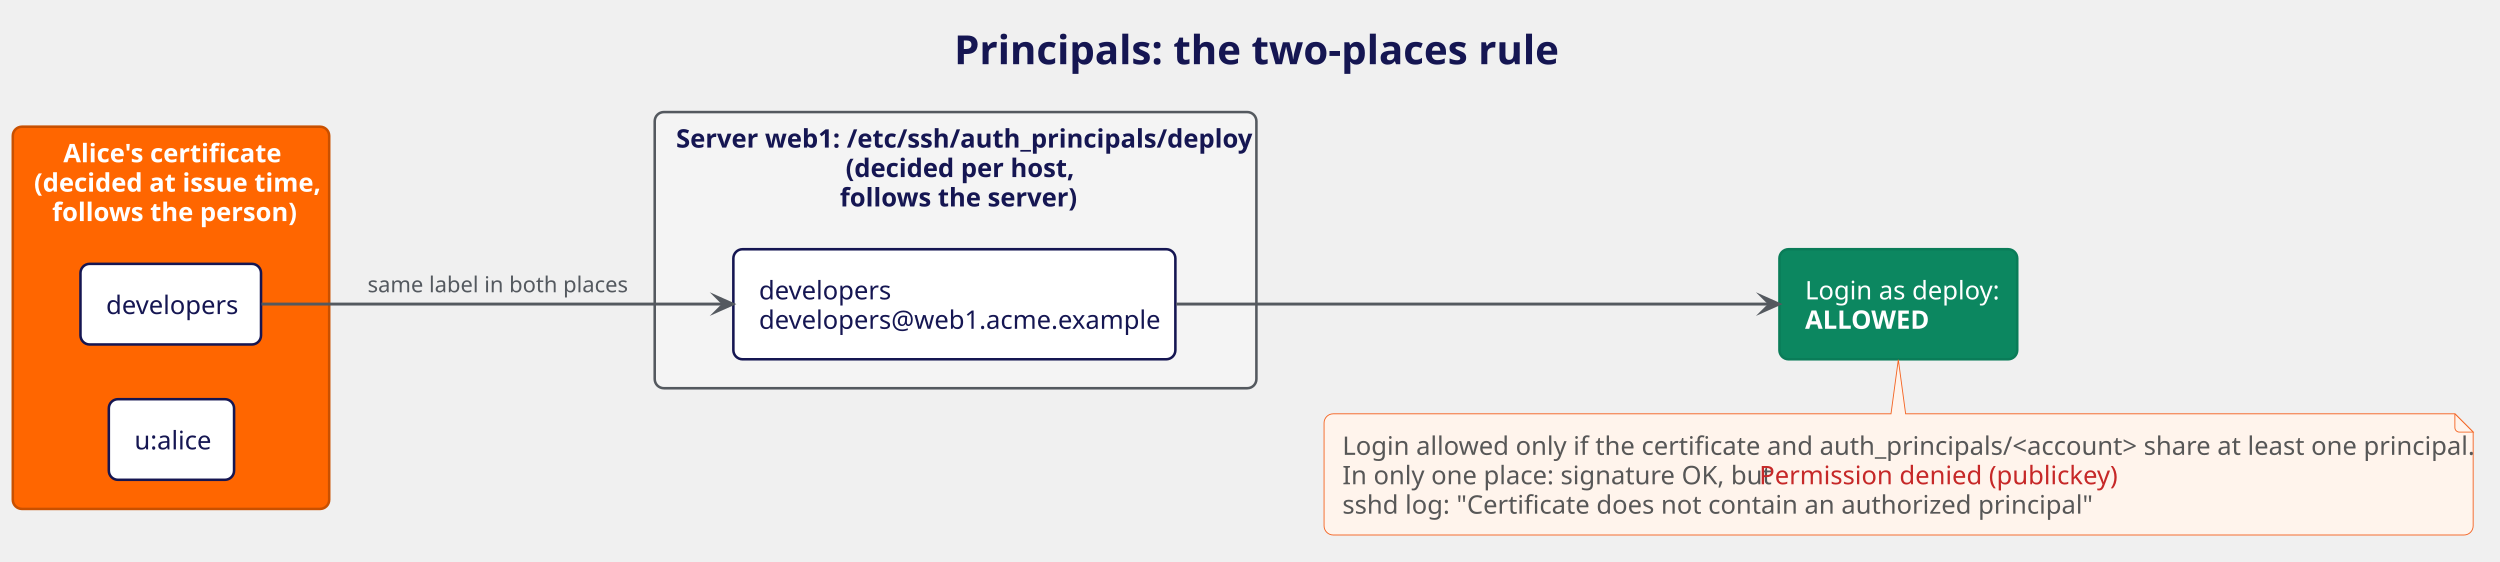
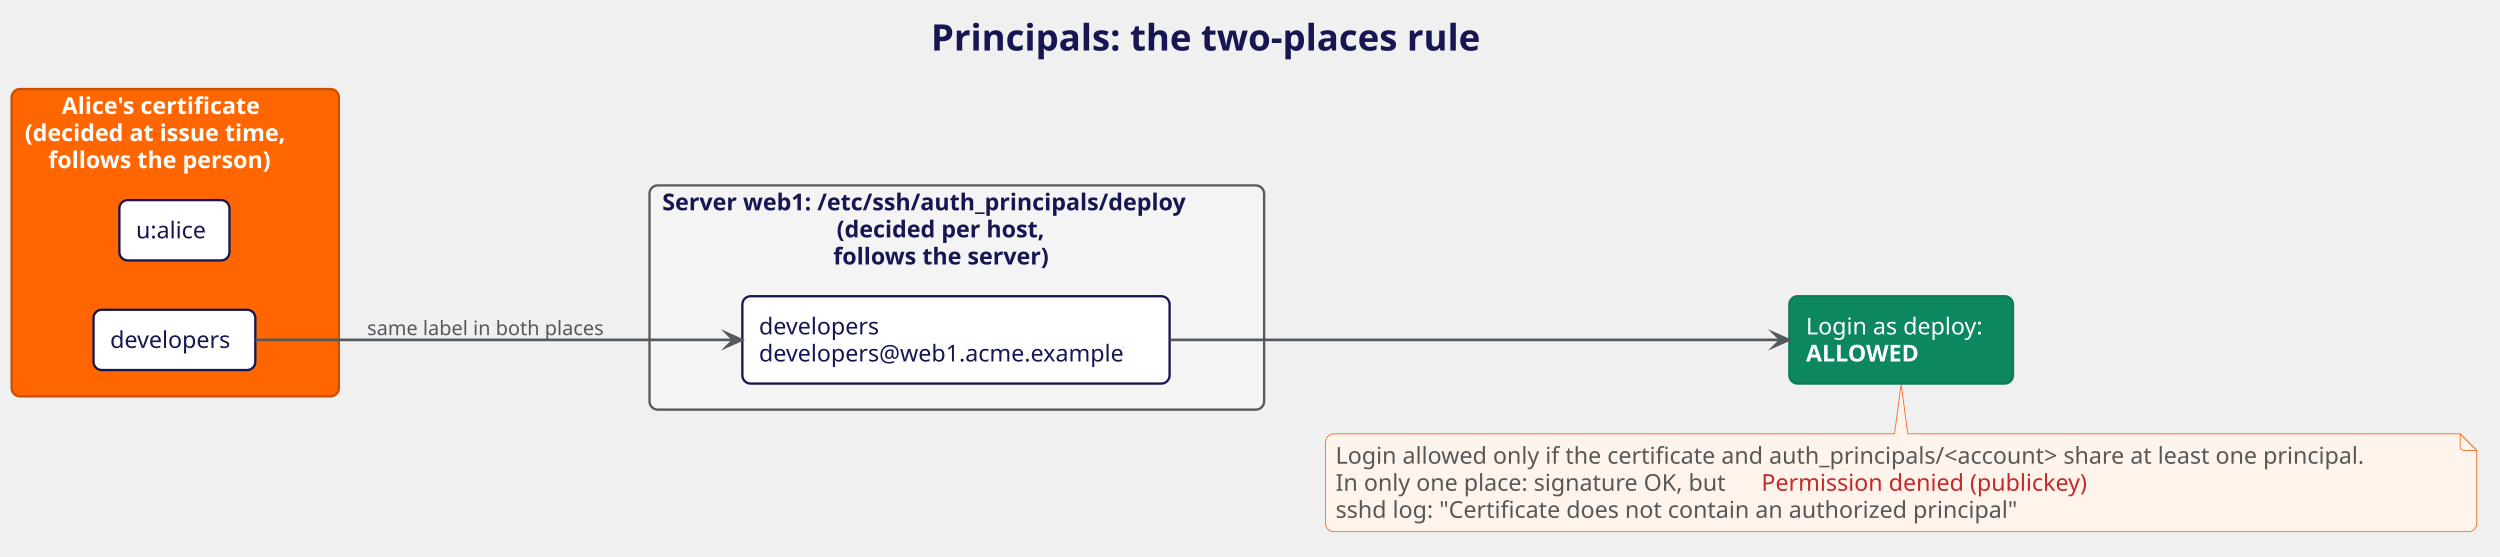
- <svg xmlns="http://www.w3.org/2000/svg" version="1.1" data-diagram-type="DESCRIPTION" style="width:1367px;height:307px;background:#FFFFFF;" width="1367px" height="307px" viewBox="0 0 1367 307" zoomAndPan="magnify" preserveAspectRatio="none" contentStyleType="text/css">
+ <svg xmlns="http://www.w3.org/2000/svg" version="1.1" data-diagram-type="DESCRIPTION" style="width:1505px;height:335px;background:#FFFFFF;" width="1505px" height="335px" viewBox="0 0 1505 335" zoomAndPan="magnify" preserveAspectRatio="none" contentStyleType="text/css">
  <defs />
  <g font-family="sans-serif" lengthAdjust="spacing">
-     <g class="title" data-source-line="2">
-       <text x="521.739" y="35.12" fill="#151652" font-size="22" textLength="316.845" font-weight="700" font-family="Ubuntu">Principals: the two-places rule</text>
+     <g class="title" data-source-line="177">
+       <text x="560.436" y="30.421" fill="#151652" font-size="22" textLength="378.114" font-weight="700" font-family="Ubuntu">Principals: the two-places rule</text>
    </g>
-     <g class="cluster" data-qualified-name="cert" id="ent0001" data-source-line="5">
-       <rect x="7" y="69.278" width="173" height="209" fill="#F60" style="stroke:#C95000;stroke-width:1.4;" rx="5" ry="5" />
-       <text x="34.609" y="88.718" fill="#FFF" font-size="14" textLength="117.782" font-weight="700" font-family="Ubuntu">Alice's certificate</text>
-       <text x="18.607" y="104.804" fill="#FFF" font-size="14" textLength="149.785" font-weight="700" font-family="Ubuntu">(decided at issue time,</text>
-       <text x="28.533" y="120.89" fill="#FFF" font-size="14" textLength="129.933" font-weight="700" font-family="Ubuntu">follows the person)</text>
+     <g class="cluster" data-qualified-name="cert" id="ent0001" data-source-line="180">
+       <rect x="7" y="53.609" width="197" height="185" fill="#F60" style="stroke:#C95000;stroke-width:1.4;" rx="5" ry="5" />
+       <text x="37.134" y="68.604" fill="#FFF" font-size="14" textLength="136.732" font-weight="700" font-family="Ubuntu">Alice's certificate</text>
+       <text x="14.934" y="84.901" fill="#FFF" font-size="14" textLength="181.132" font-weight="700" font-family="Ubuntu">(decided at issue time,</text>
+       <text x="29.084" y="101.198" fill="#FFF" font-size="14" textLength="152.831" font-weight="700" font-family="Ubuntu">follows the person)</text>
    </g>
-     <g class="cluster" data-qualified-name="file" id="ent0004" data-source-line="9">
-       <rect x="358" y="61.278" width="329" height="151" fill="#F4F4F4" style="stroke:#54595F;stroke-width:1.4;" rx="5" ry="5" />
-       <text x="369.67" y="80.718" fill="#151652" font-size="14" textLength="305.661" font-weight="700" font-family="Ubuntu">Server web1: /etc/ssh/auth_principals/deploy</text>
-       <text x="462.398" y="96.804" fill="#151652" font-size="14" textLength="120.204" font-weight="700" font-family="Ubuntu">(decided per host,</text>
-       <text x="459.241" y="112.89" fill="#151652" font-size="14" textLength="126.517" font-weight="700" font-family="Ubuntu">follows the server)</text>
+     <g class="cluster" data-qualified-name="file" id="ent0004" data-source-line="184">
+       <rect x="391" y="111.609" width="370" height="135" fill="#F4F4F4" style="stroke:#54595F;stroke-width:1.4;" rx="5" ry="5" />
+       <text x="398.669" y="126.604" fill="#151652" font-size="14" textLength="354.662" font-weight="700" font-family="Ubuntu">Server web1: /etc/ssh/auth_principals/deploy</text>
+       <text x="503.676" y="142.901" fill="#151652" font-size="14" textLength="144.648" font-weight="700" font-family="Ubuntu">(decided per host,</text>
+       <text x="501.625" y="159.198" fill="#151652" font-size="14" textLength="148.75" font-weight="700" font-family="Ubuntu">follows the server)</text>
    </g>
-     <g class="entity" data-qualified-name="cert.p1" id="ent0002" data-source-line="6">
-       <rect x="44" y="144.278" width="98.728" height="44.086" fill="#FFF" style="stroke:#151652;stroke-width:1.4;" rx="5" ry="5" />
-       <text x="58" y="171.718" fill="#151652" font-size="14" textLength="70.728" font-family="Ubuntu">developers</text>
+     <g class="entity" data-qualified-name="cert.p1" id="ent0002" data-source-line="181">
+       <rect x="56.3" y="186.469" width="97.403" height="36.297" fill="#FFF" style="stroke:#151652;stroke-width:1.4;" rx="5" ry="5" />
+       <text x="66.3" y="209.464" fill="#151652" font-size="14" textLength="77.403" font-family="Ubuntu">developers</text>
    </g>
-     <g class="entity" data-qualified-name="cert.p2" id="ent0003" data-source-line="7">
-       <rect x="59.5" y="218.278" width="68.488" height="44.086" fill="#FFF" style="stroke:#151652;stroke-width:1.4;" rx="5" ry="5" />
-       <text x="73.5" y="245.718" fill="#151652" font-size="14" textLength="40.488" font-family="Ubuntu">u:alice</text>
+     <g class="entity" data-qualified-name="cert.p2" id="ent0003" data-source-line="182">
+       <rect x="71.87" y="120.469" width="66.259" height="36.297" fill="#FFF" style="stroke:#151652;stroke-width:1.4;" rx="5" ry="5" />
+       <text x="81.87" y="143.464" fill="#151652" font-size="14" textLength="46.259" font-family="Ubuntu">u:alice</text>
    </g>
-     <g class="entity" data-qualified-name="file.f1" id="ent0005" data-source-line="10">
-       <rect x="401" y="136.278" width="241.695" height="60.172" fill="#FFF" style="stroke:#151652;stroke-width:1.4;" rx="5" ry="5" />
-       <text x="415" y="163.718" fill="#151652" font-size="14" textLength="70.728" font-family="Ubuntu">developers</text>
-       <text x="415" y="179.804" fill="#151652" font-size="14" textLength="213.695" font-family="Ubuntu">developers@web1.acme.example</text>
+     <g class="entity" data-qualified-name="file.f1" id="ent0005" data-source-line="185">
+       <rect x="446.9" y="178.319" width="257.193" height="52.594" fill="#FFF" style="stroke:#151652;stroke-width:1.4;" rx="5" ry="5" />
+       <text x="456.9" y="201.314" fill="#151652" font-size="14" textLength="77.403" font-family="Ubuntu">developers</text>
+       <text x="456.9" y="217.611" fill="#151652" font-size="14" textLength="237.193" font-family="Ubuntu">developers@web1.acme.example</text>
    </g>
-     <g class="entity" data-qualified-name="ok" id="ent0006" data-source-line="12">
-       <rect x="973" y="136.278" width="130.018" height="60.172" fill="#0C8760" style="stroke:#0A7C58;stroke-width:1.4;" rx="5" ry="5" />
-       <text x="987" y="163.718" fill="#FFF" font-size="14" textLength="102.018" font-family="Ubuntu">Login as deploy:</text>
-       <text x="987" y="179.804" fill="#FFF" font-size="14" textLength="68.992" font-weight="700" font-family="Ubuntu">ALLOWED</text>
+     <g class="entity" data-qualified-name="ok" id="ent0006" data-source-line="187">
+       <rect x="1077.18" y="178.319" width="134.632" height="52.594" fill="#0C8760" style="stroke:#0A7C58;stroke-width:1.4;" rx="5" ry="5" />
+       <text x="1087.18" y="201.314" fill="#FFF" font-size="14" textLength="114.632" font-family="Ubuntu">Login as deploy:</text>
+       <text x="1087.18" y="217.611" fill="#FFF" font-size="14" textLength="77.205" font-weight="700" font-family="Ubuntu">ALLOWED</text>
    </g>
-     <g class="entity" data-qualified-name="GMN9" id="ent0010" data-source-line="16">
-       <path d="M724,231.278 L724,287.536 A5,5 0 0 0 729,292.536 L1347.324,292.536 A5,5 0 0 0 1352.324,287.536 L1352.324,236.278 L1342.324,226.278 L1042,226.278 L1038,196.718 L1034,226.278 L729,226.278 A5,5 0 0 0 724,231.278" style="stroke:#F46524;stroke-width:0.5;" fill="#FFF4EC" />
-       <path d="M1342.324,226.278 L1342.324,233.778 A2.5,2.5 0 0 0 1344.824,236.278 L1352.324,236.278 L1342.324,226.278" style="stroke:#F46524;stroke-width:0.5;" fill="#FFF4EC" />
-       <text x="734" y="248.718" fill="#575757" font-size="14" textLength="599.324" font-family="Ubuntu">Login allowed only if the certificate and auth_principals/&lt;account&gt; share at least one principal.</text>
-       <text x="734" y="264.804" fill="#575757" font-size="14" textLength="224.727" font-family="Ubuntu">In only one place: signature OK, but</text>
-       <text x="961.961" y="264.804" fill="#C62828" font-size="14" textLength="189.419" font-family="Ubuntu">Permission denied (publickey)</text>
-       <text x="734" y="280.89" fill="#575757" font-size="14" textLength="395.877" font-family="Ubuntu">sshd log: "Certificate does not contain an authorized principal"</text>
+     <g class="entity" data-qualified-name="GMN9" id="ent0010" data-source-line="191">
+       <path d="M798,266.169 L798,315.06 A5,5 0 0 0 803,320.06 L1485.986,320.06 A5,5 0 0 0 1490.986,315.06 L1490.986,271.169 L1480.986,261.169 L1148.49,261.169 L1144.49,231.349 L1140.49,261.169 L803,261.169 A5,5 0 0 0 798,266.169" style="stroke:#F46524;stroke-width:0.5;" fill="#FFF4EC" />
+       <path d="M1480.986,261.169 L1480.986,268.669 A2.5,2.5 0 0 0 1483.486,271.169 L1490.986,271.169 L1480.986,261.169" style="stroke:#F46524;stroke-width:0.5;" fill="#FFF4EC" />
+       <text x="804" y="279.164" fill="#575757" font-size="14" textLength="671.986" font-family="Ubuntu">Login allowed only if the certificate and auth_principals/&lt;account&gt; share at least one principal.</text>
+       <text x="804" y="295.461" fill="#575757" font-size="14" textLength="251.904" font-family="Ubuntu">In only one place: signature OK, but</text>
+       <text x="1060.354" y="295.461" fill="#C62828" font-size="14" textLength="210.971" font-family="Ubuntu">Permission denied (publickey)</text>
+       <text x="804" y="311.758" fill="#575757" font-size="14" textLength="440.535" font-family="Ubuntu">sshd log: "Certificate does not contain an authorized principal"</text>
    </g>
-     <g class="link" data-entity-1="ent0002" data-entity-2="ent0005" id="lnk7" data-source-line="13" data-link-type="dependency">
-       <path d="M143.01,166.278 C205.23,166.278 310.3,166.278 395.68,166.278" style="stroke:#54595F;stroke-width:1.6;" fill="none" id="p1-to-f1" />
-       <polygon points="400.68,166.278,391.68,162.278,395.68,166.278,391.68,170.278,400.68,166.278" fill="#54595F" style="stroke:#54595F;stroke-width:1.6;stroke-linejoin:miter;stroke-miterlimit:10;" />
-       <text x="201" y="159.798" fill="#54595F" font-size="12" textLength="136.333" font-family="Ubuntu">same label in both places</text>
+     <g class="link" data-entity-1="ent0002" data-entity-2="ent0005" id="lnk7" data-source-line="188" data-link-type="dependency">
+       <path d="M153.94,204.609 C222.15,204.609 344.68,204.609 441.5,204.609" style="stroke:#54595F;stroke-width:1.6;" fill="none" id="p1-to-f1" />
+       <polygon points="446.5,204.609,437.5,200.609,441.5,204.609,437.5,208.609,446.5,204.609" fill="#54595F" style="stroke:#54595F;stroke-width:1.6;stroke-linejoin:miter;stroke-miterlimit:10;" />
+       <text x="221" y="201.748" fill="#54595F" font-size="12" textLength="153.703" font-family="Ubuntu">same label in both places</text>
    </g>
-     <g class="link" data-entity-1="ent0005" data-entity-2="ent0006" id="lnk8" data-source-line="14" data-link-type="dependency">
-       <path d="M643.19,166.278 C746.14,166.278 885.43,166.278 967.74,166.278" style="stroke:#54595F;stroke-width:1.6;" fill="none" id="f1-to-ok" />
-       <polygon points="972.74,166.278,963.74,162.278,967.74,166.278,963.74,170.278,972.74,166.278" fill="#54595F" style="stroke:#54595F;stroke-width:1.6;stroke-linejoin:miter;stroke-miterlimit:10;" />
+     <g class="link" data-entity-1="ent0005" data-entity-2="ent0006" id="lnk8" data-source-line="189" data-link-type="dependency">
+       <path d="M704.45,204.609 C820.07,204.609 980.69,204.609 1071.9,204.609" style="stroke:#54595F;stroke-width:1.6;" fill="none" id="f1-to-ok" />
+       <polygon points="1076.9,204.609,1067.9,200.609,1071.9,204.609,1067.9,208.609,1076.9,204.609" fill="#54595F" style="stroke:#54595F;stroke-width:1.6;stroke-linejoin:miter;stroke-miterlimit:10;" />
    </g>
  </g>
</svg>
